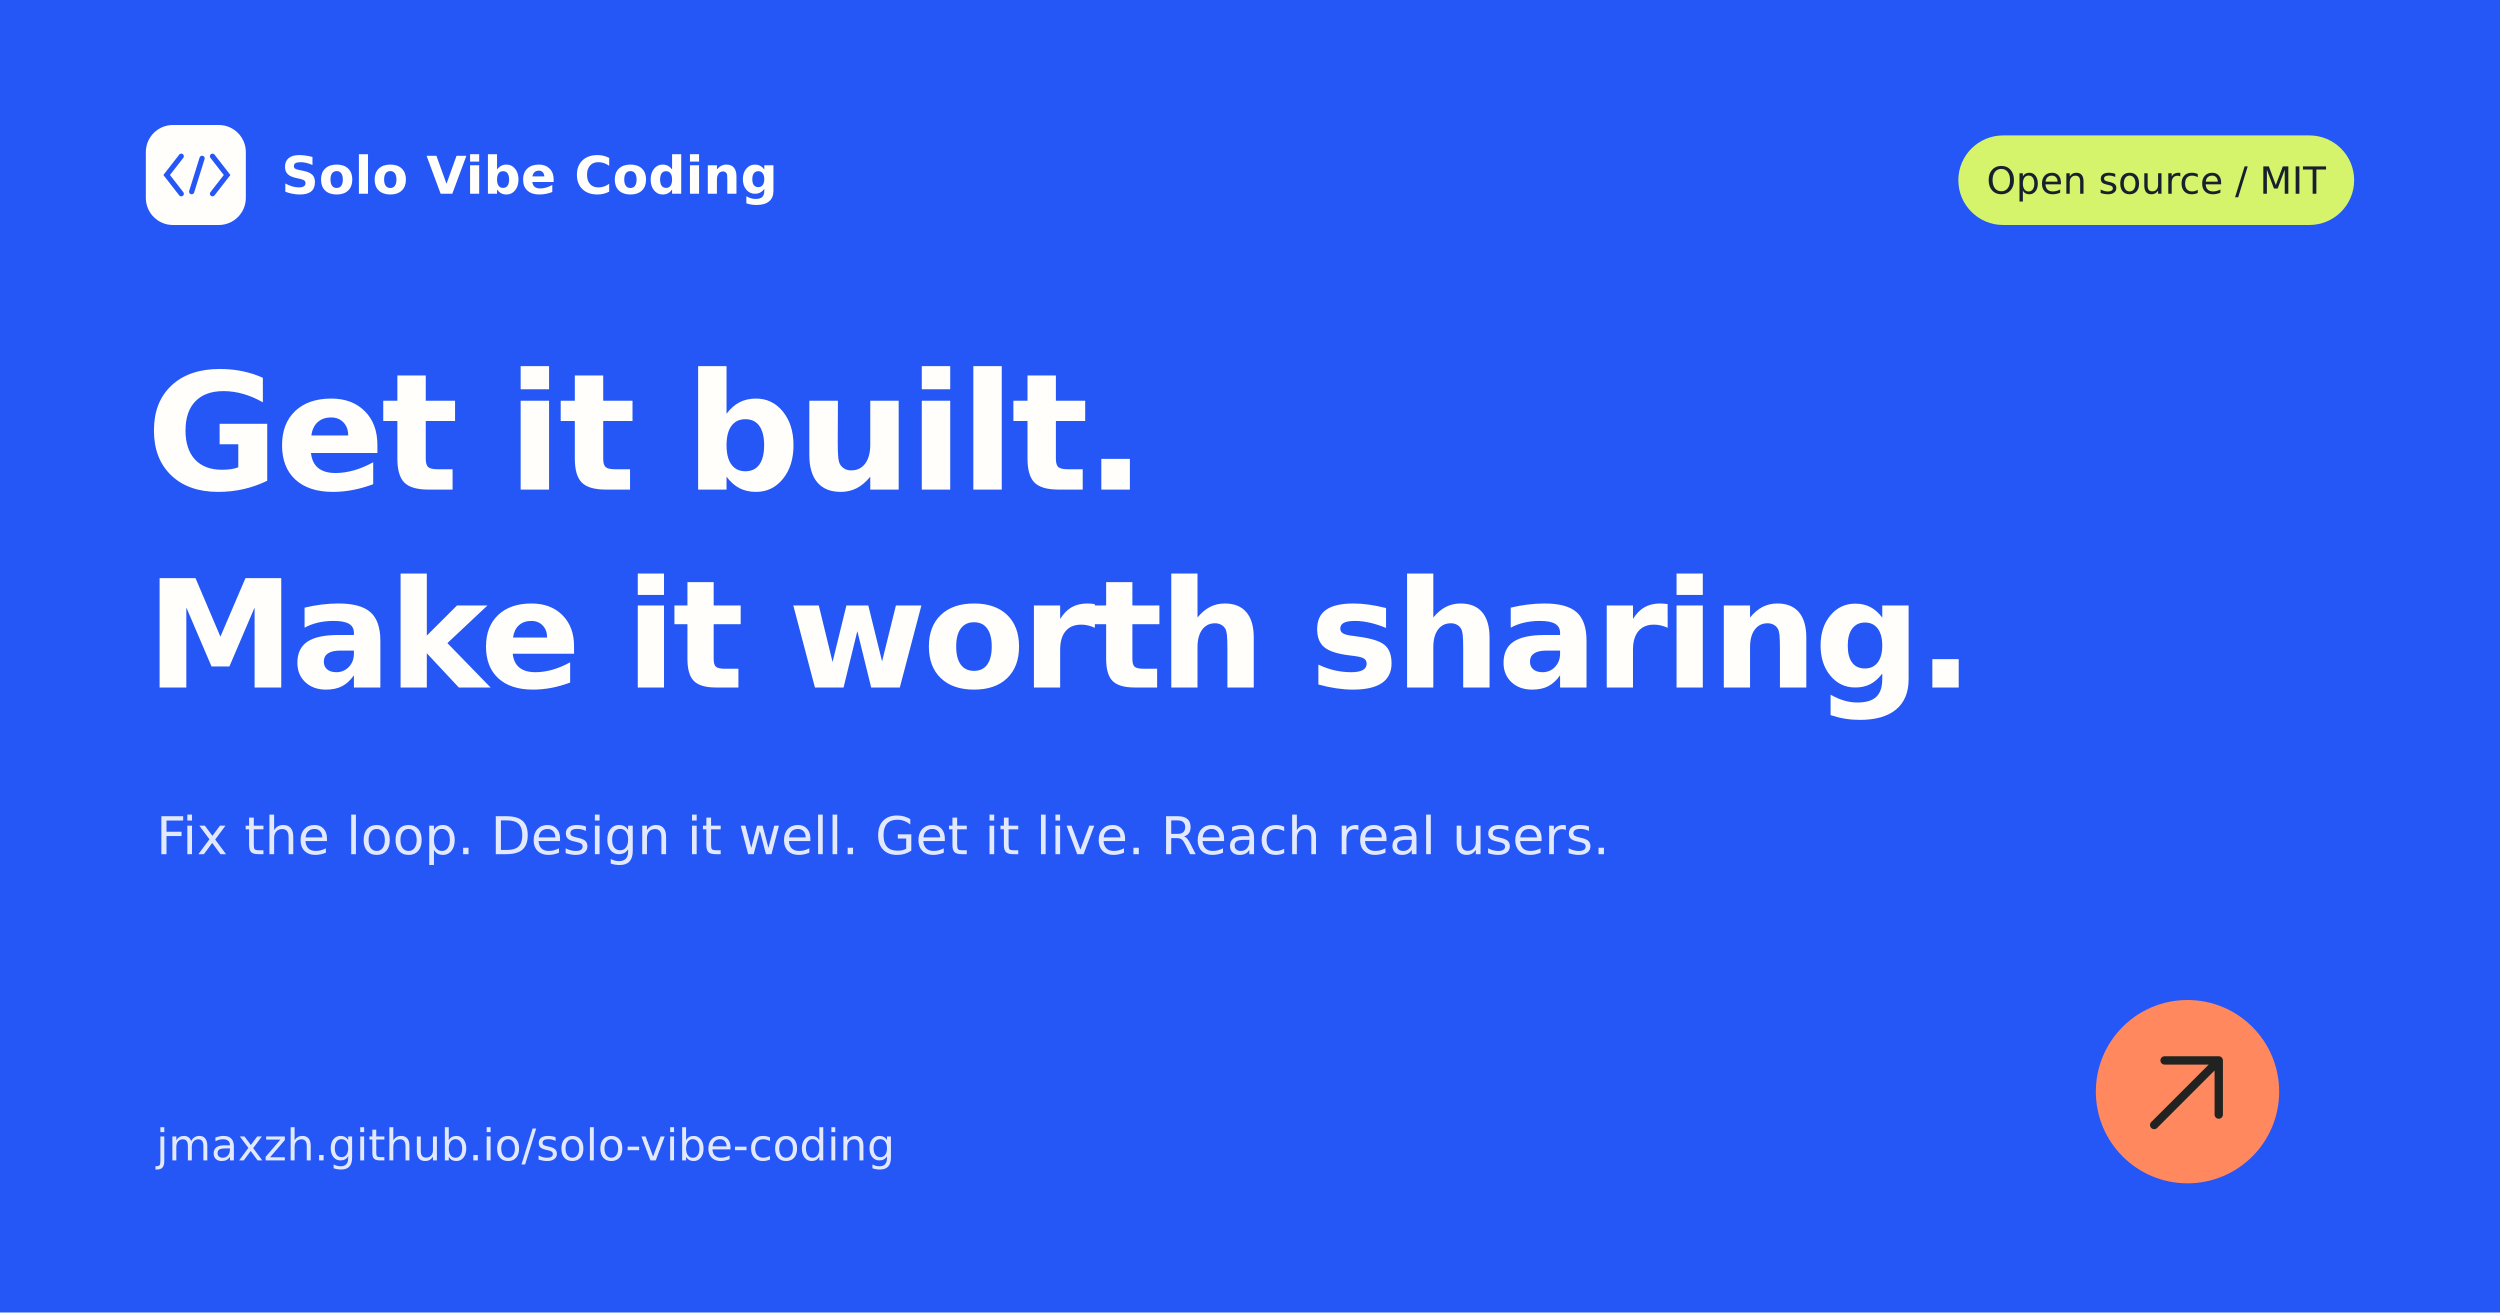
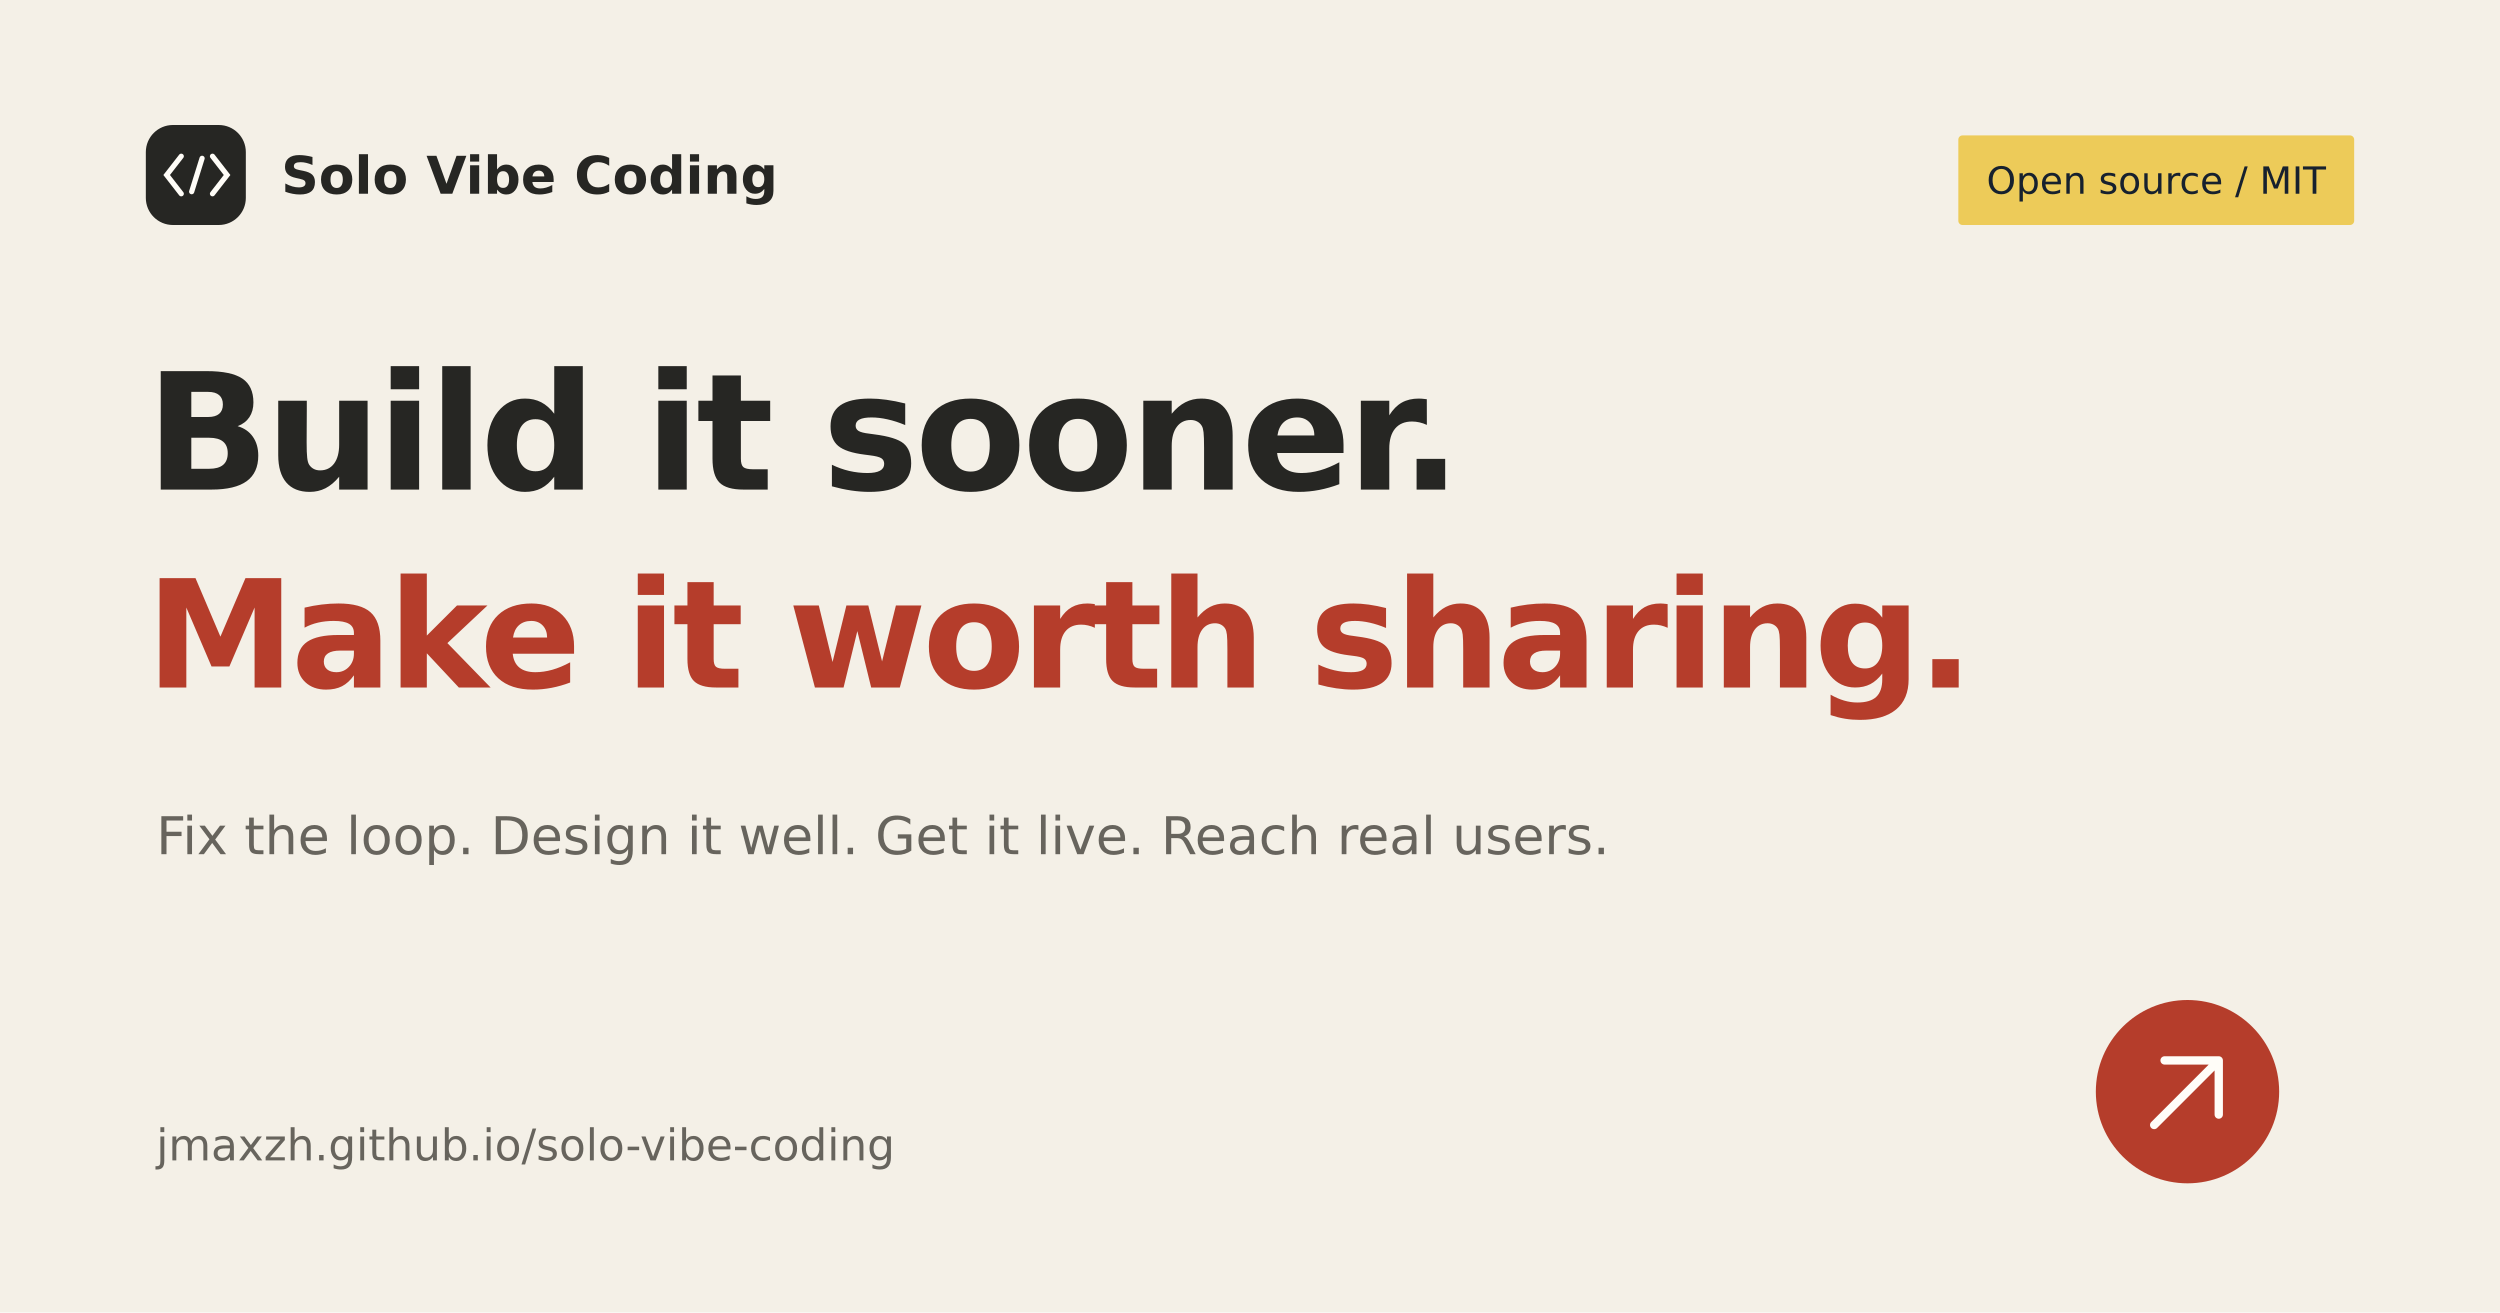
<svg xmlns="http://www.w3.org/2000/svg" width="1200" height="630" viewBox="0 0 1200 630">
-   <rect width="1200" height="630" fill="#2457f5" />
-   <rect x="70" y="60" width="48" height="48" rx="13" fill="#fffefa" />
-   <path d="m87 75-7 9 7 9m15-18 7 9-7 9m-5-17-5 16" fill="none" stroke="#2457f5" stroke-width="2.5" stroke-linecap="round" />
-   <g font-family="DejaVu Sans, sans-serif" fill="#fffefa">
+   <rect width="1200" height="630" fill="#f4f0e7" />
+   <rect x="70" y="60" width="48" height="48" rx="13" fill="#262623" />
+   <path d="m87 75-7 9 7 9m15-18 7 9-7 9m-5-17-5 16" fill="none" stroke="#fffdf8" stroke-width="2.5" stroke-linecap="round" />
+   <g font-family="DejaVu Sans, sans-serif" fill="#262623">
    <text x="135" y="93" font-size="25" font-weight="bold">Solo Vibe Coding</text>
-     <text x="70" y="235" font-size="78" font-weight="bold" letter-spacing="-2">Get it built.</text>
-     <text x="70" y="330" font-size="72" font-weight="bold" letter-spacing="-2">Make it worth sharing.</text>
-     <text x="75" y="410" font-size="25" fill="#e2e9ff">Fix the loop. Design it well. Get it live. Reach real users.</text>
-     <text x="75" y="557" font-size="21" fill="#e2e9ff">jmaxzh.github.io/solo-vibe-coding</text>
+     <text x="70" y="235" font-size="78" font-weight="bold" letter-spacing="-2">Build it sooner.</text>
+     <text fill="#b53d2b" x="70" y="330" font-size="72" font-weight="bold" letter-spacing="-2">Make it worth sharing.</text>
+     <text x="75" y="410" font-size="25" fill="#67645d">Fix the loop. Design it well. Get it live. Reach real users.</text>
+     <text x="75" y="557" font-size="21" fill="#67645d">jmaxzh.github.io/solo-vibe-coding</text>
  </g>
-   <rect x="940" y="65" width="190" height="43" rx="21.5" fill="#d5f36b" />
+   <rect x="940" y="65" width="190" height="43" rx="2" fill="#edcb59" />
  <text x="1035" y="93" text-anchor="middle" font-family="DejaVu Sans, sans-serif" font-size="18" fill="#17212e">Open source / MIT</text>
-   <circle cx="1050" cy="524" r="44" fill="#ff885f" />
-   <path d="m1034 540 31-31m-26 0h26v26" stroke="#202320" fill="none" stroke-width="4" stroke-linecap="round" stroke-linejoin="round" />
+   <circle cx="1050" cy="524" r="44" fill="#b53d2b" />
+   <path d="m1034 540 31-31m-26 0h26v26" stroke="#fffdf8" fill="none" stroke-width="4" stroke-linecap="round" stroke-linejoin="round" />
</svg>
